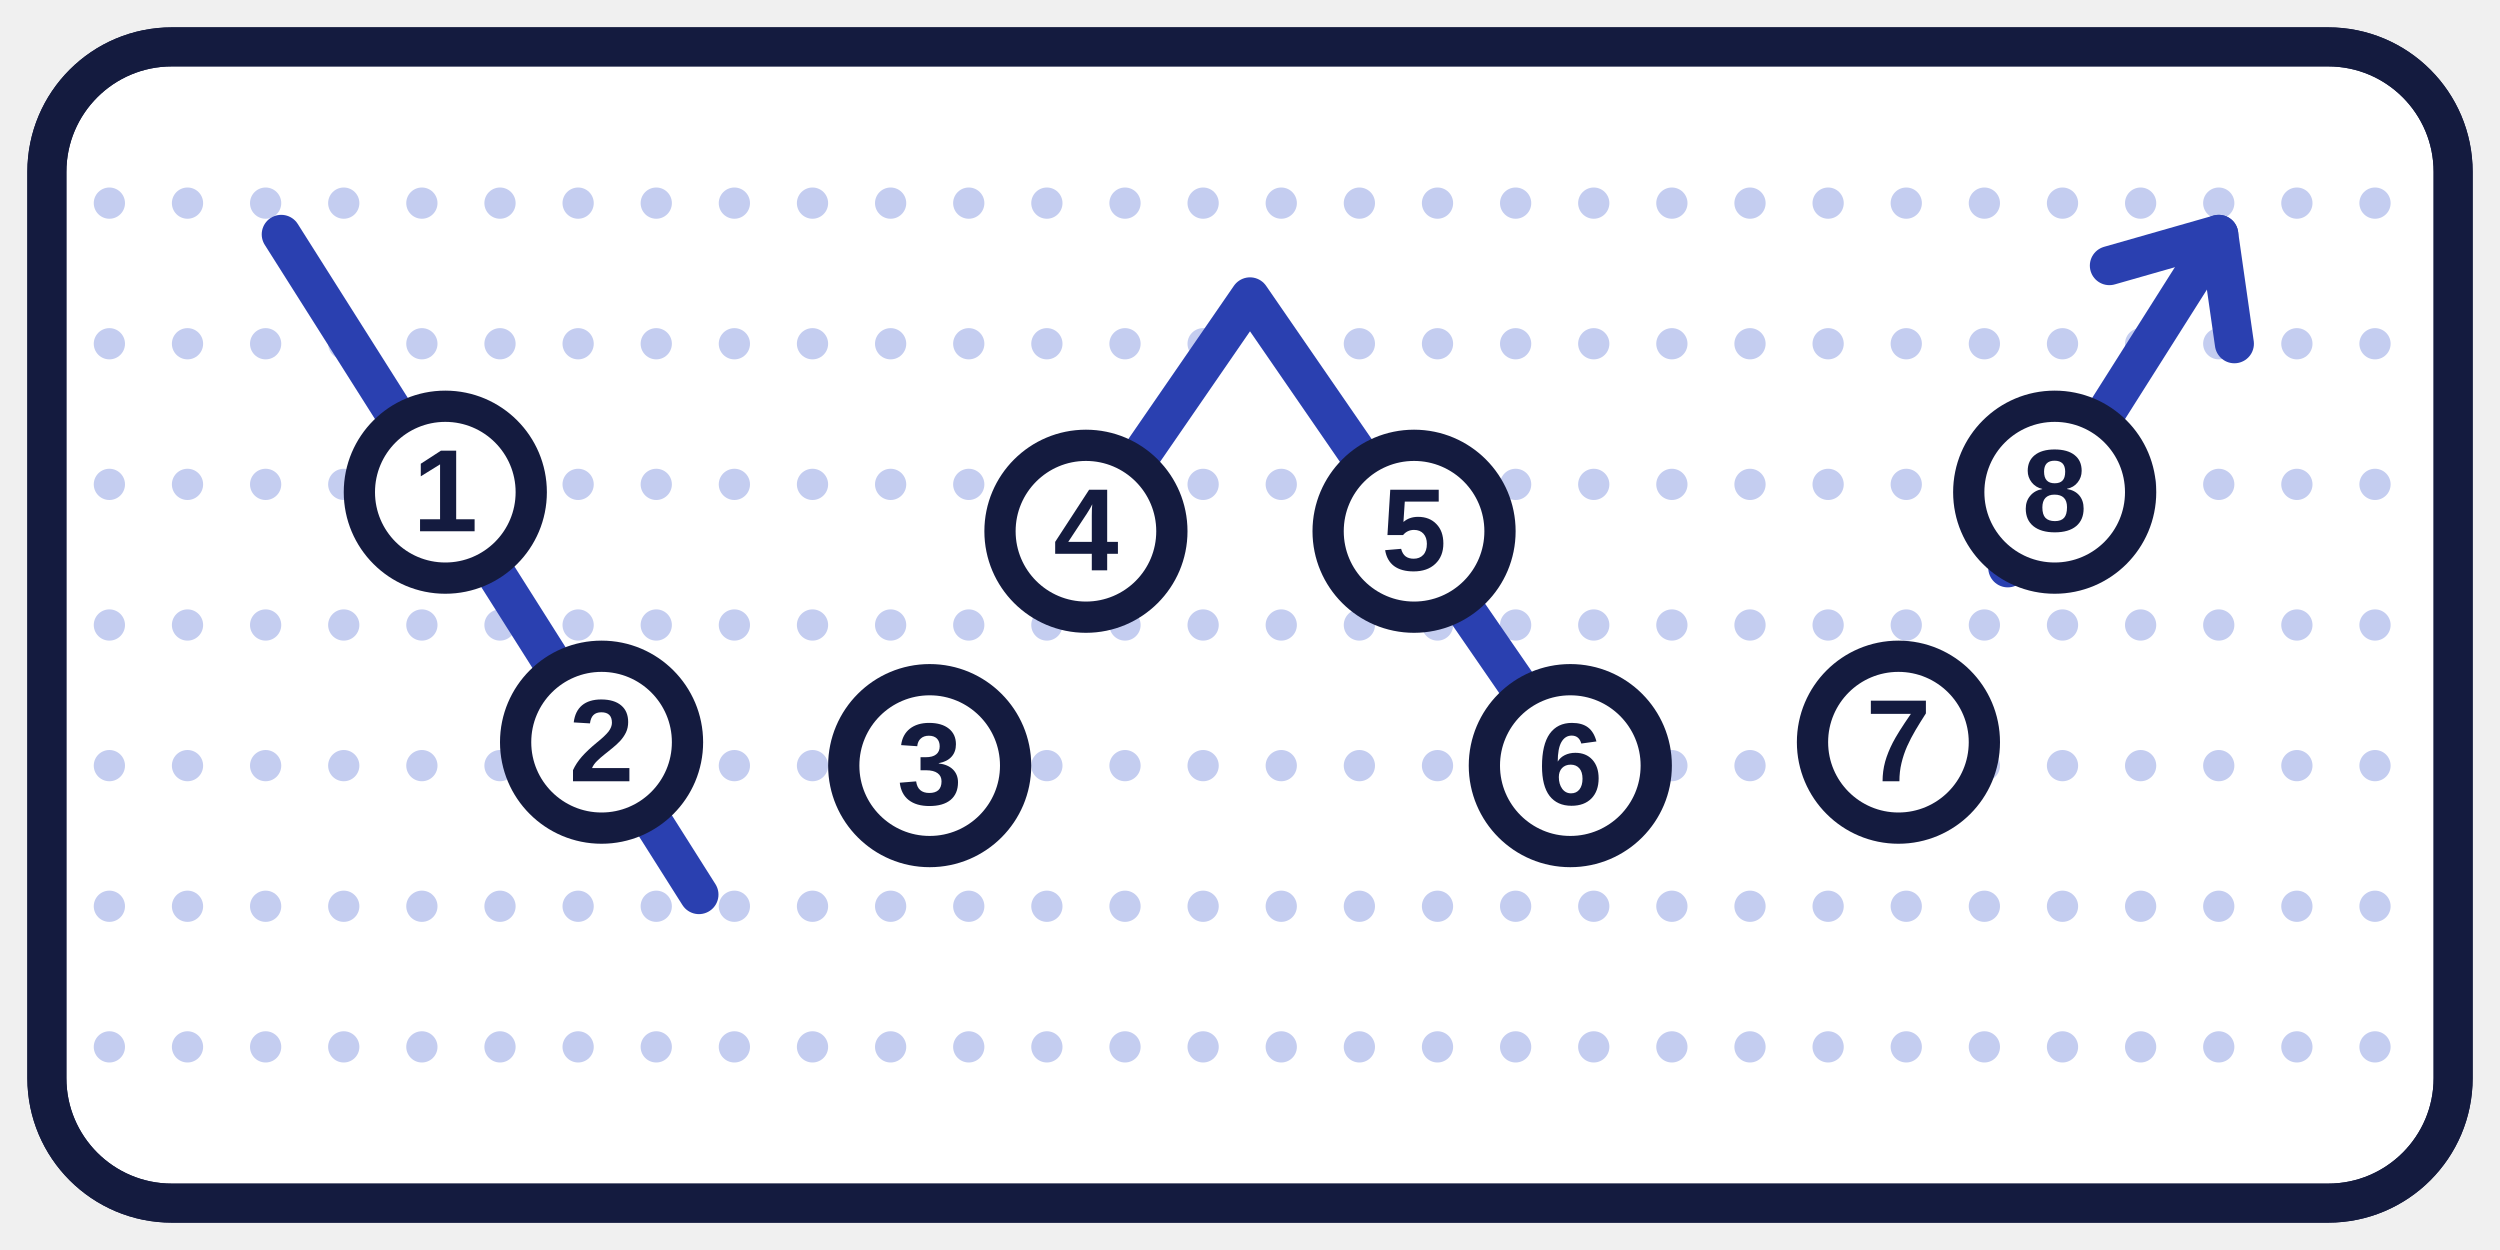
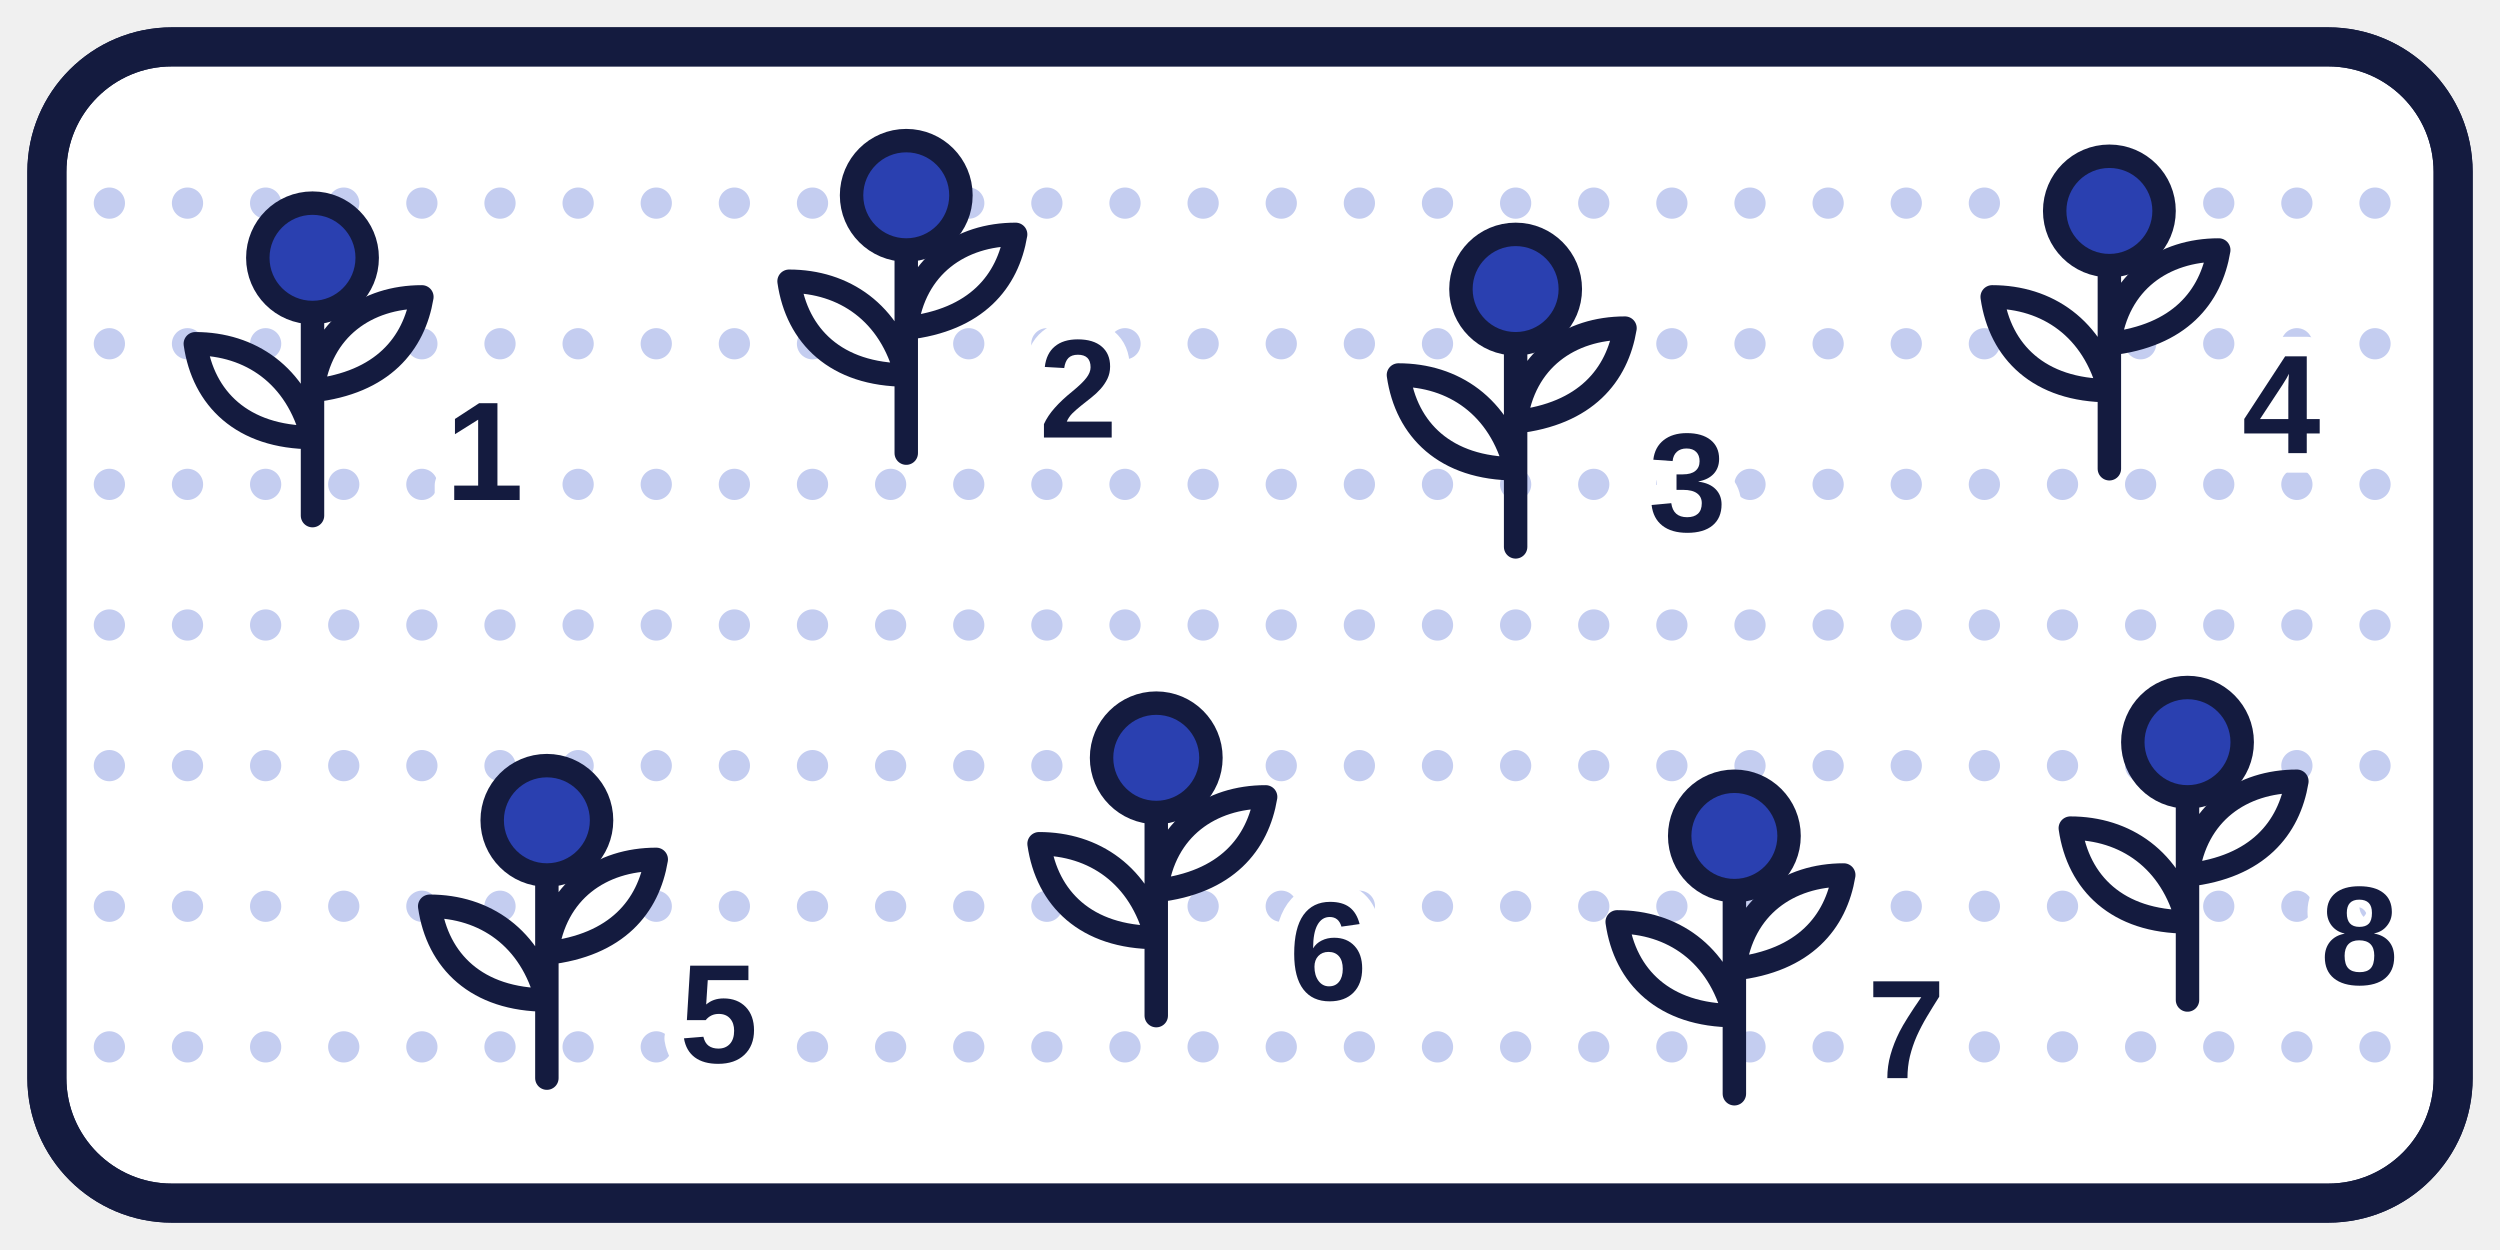
<svg xmlns="http://www.w3.org/2000/svg" viewBox="0 0 320 160" fill="none" stroke="#141b3f" stroke-width="4" stroke-linecap="round" stroke-linejoin="round">
-   <style>.w{stroke-dasharray:100;animation:d 1.6s ease-out 3}@keyframes d{from{stroke-dashoffset:100}}@media (prefers-reduced-motion:reduce){*{animation:none!important}}</style>
+   <style>text{font:700 18px Arial,Helvetica,sans-serif;fill:#141b3f;stroke:#fff;stroke-width:5px;paint-order:stroke}.p{transform-box:fill-box;transform-origin:50% 100%;animation:g .5s ease-out backwards}@keyframes g{from{transform:scale(0)}}@media (prefers-reduced-motion:reduce){*{animation:none!important}}</style>
+   <defs>
+     <g id="p" fill="#fff" stroke-width="3">
+       <path d="M0 0V-28M0-10c-9 0-14-5-15-12 7 0 13 4 15 12zM0-16c9-1 13-6 14-12-7 0-13 4-14 12z" />
+       <circle cy="-33" r="7" fill="#2a40b0" />
+     </g>
+   </defs>
  <rect x="6" y="6" width="308" height="148" rx="16" fill="#fff" stroke-width="5" />
-   <path d="M14 26h292M14 44h292M14 62h292M14 80h292M14 98h292M14 116h292M14 134h292" stroke="#c4cdf0" stroke-width="4" stroke-dasharray="0 10" />
+   <path d="M14 26h292M14 44h292M14 62h292M14 80h292M14 98h292M14 116h292M14 134h292" stroke="#c4cdf0" stroke-dasharray="0 10" />
  <rect x="6" y="6" width="308" height="148" rx="16" stroke-width="5" />
-   <path class="w" d="M36 30 98 128 160 38 222 128 284 30" pathLength="100" stroke="#2a40b0" stroke-width="5" />
-   <path d="M270 34l14-4 2 14" stroke="#2a40b0" stroke-width="5" />
-   <g fill="#fff">
-     <circle cx="57" cy="63" r="11" />
-     <circle cx="77" cy="95" r="11" />
-     <circle cx="119" cy="98" r="11" />
-     <circle cx="139" cy="68" r="11" />
-     <circle cx="181" cy="68" r="11" />
-     <circle cx="201" cy="98" r="11" />
-     <circle cx="243" cy="95" r="11" />
-     <circle cx="263" cy="63" r="11" />
+   <g class="p">
+     <use href="#p" x="40" y="66" />
+     <text x="57" y="64">1</text>
  </g>
-   <g fill="#141b3f" stroke="none" font-family="Arial,Helvetica,sans-serif" font-weight="700" font-size="15" text-anchor="middle">
-     <text x="57" y="68">1</text>
-     <text x="77" y="100">2</text>
-     <text x="119" y="103">3</text>
-     <text x="139" y="73">4</text>
-     <text x="181" y="73">5</text>
-     <text x="201" y="103">6</text>
-     <text x="243" y="100">7</text>
-     <text x="263" y="68">8</text>
+   <g class="p" style="animation-delay:.2s">
+     <use href="#p" x="116" y="58" />
+     <text x="133" y="56">2</text>
+   </g>
+   <g class="p" style="animation-delay:.4s">
+     <use href="#p" x="194" y="70" />
+     <text x="211" y="68">3</text>
+   </g>
+   <g class="p" style="animation-delay:.6s">
+     <use href="#p" x="270" y="60" />
+     <text x="287" y="58">4</text>
+   </g>
+   <g class="p" style="animation-delay:.8s">
+     <use href="#p" x="70" y="138" />
+     <text x="87" y="136">5</text>
+   </g>
+   <g class="p" style="animation-delay:1s">
+     <use href="#p" x="148" y="130" />
+     <text x="165" y="128">6</text>
+   </g>
+   <g class="p" style="animation-delay:1.2s">
+     <use href="#p" x="222" y="140" />
+     <text x="239" y="138">7</text>
+   </g>
+   <g class="p" style="animation-delay:1.4s">
+     <use href="#p" x="280" y="128" />
+     <text x="297" y="126">8</text>
  </g>
</svg>
